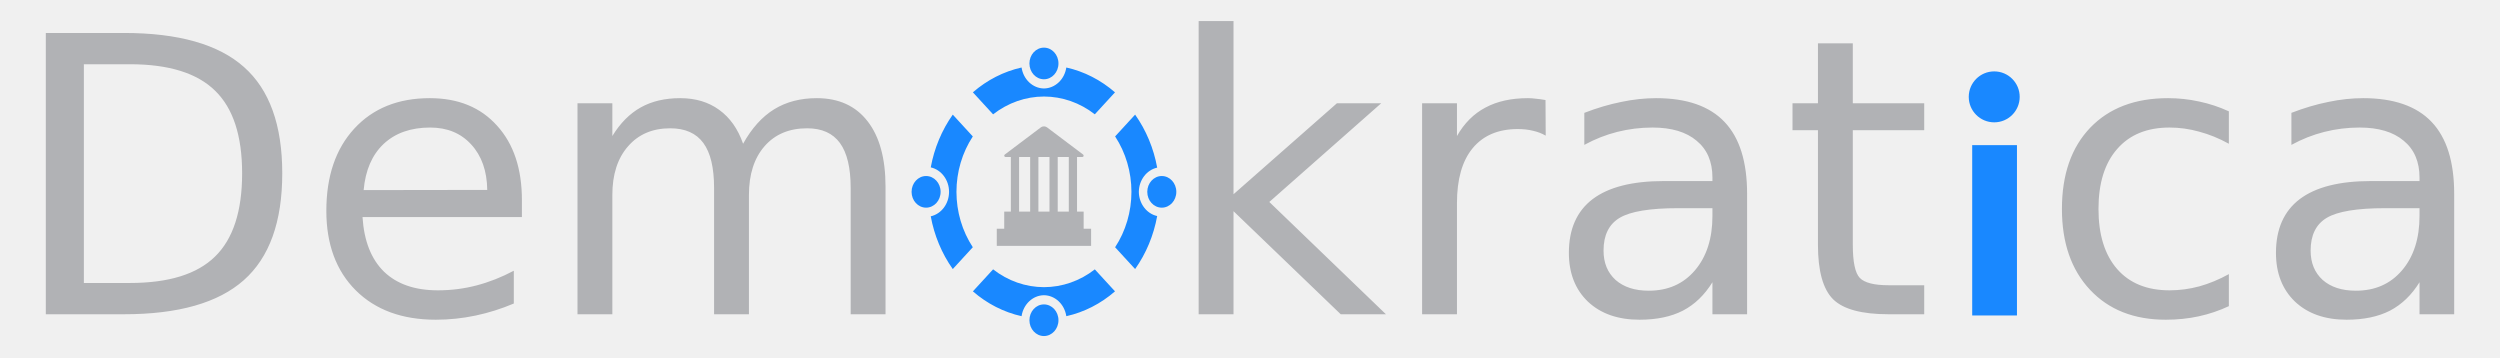
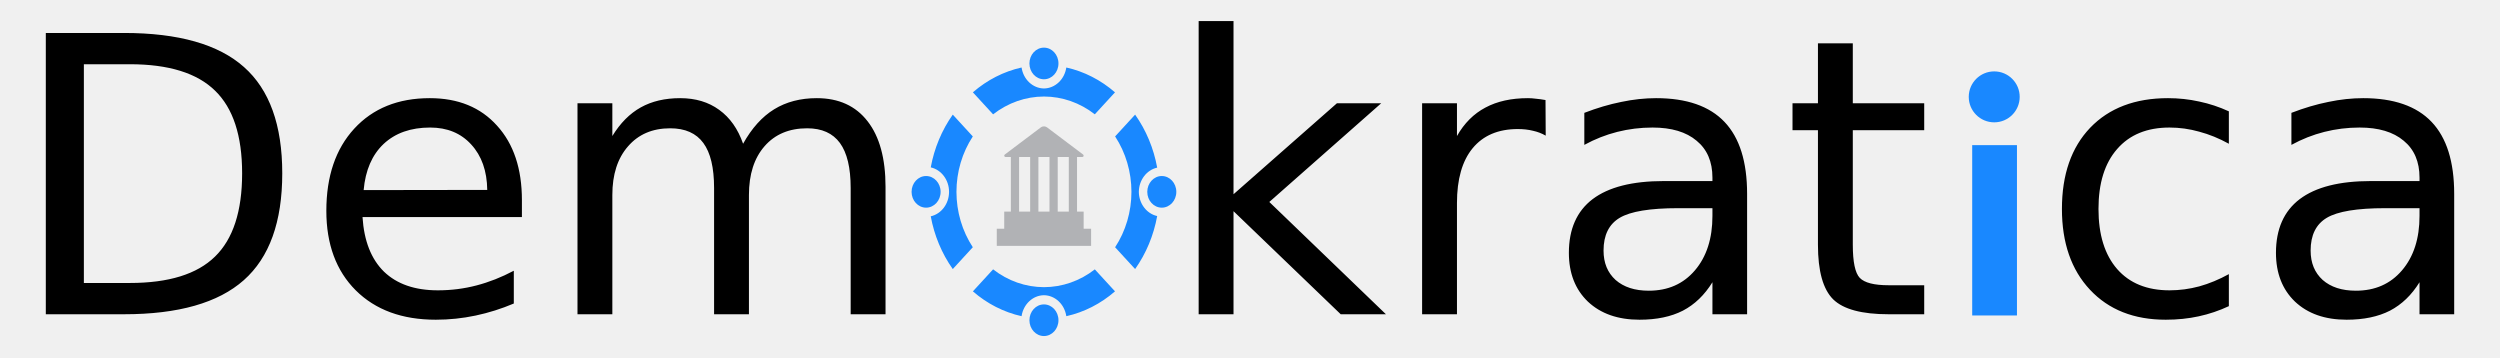
<svg xmlns="http://www.w3.org/2000/svg" width="14in" height="2in" viewBox="0 0 1344 192" version="1.1" id="svg5">
  <defs id="defs2">
    </defs>
  <g id="layer1">
-     <g aria-label="Dem  kratica " id="text3973" style="font-size:207.435px;line-height:1.25;font-family:FontAwesome;-inkscape-font-specification:FontAwesome;fill:#b1b2b5;stroke-width:1.08" transform="translate(1.42873,-280.9221)">
+     <g aria-label="Dem  kratica " id="text3973" style="font-size:207.435px;line-height:1.25;font-family:FontAwesome;-inkscape-font-specification:FontAwesome;fill:#000000;stroke-width:1.08" transform="translate(1.42873,-280.9221)">
      <g id="g57">
        <path id="path1303-5" style="fill:#1988ff;stroke-width:0.453" d="M 561.225 25.609 A 7.806 8.503 0 0 0 553.42 34.113 A 7.806 8.503 0 0 0 561.225 42.617 A 7.806 8.503 0 0 0 569.029 34.113 A 7.806 8.503 0 0 0 561.225 25.609 z M 549.195 36.287 A 62.026 68.144 0 0 0 523.023 49.635 L 533.889 61.471 A 47.037 51.242 0 0 1 561.225 51.893 A 47.037 51.242 0 0 1 588.574 61.455 L 599.422 49.639 A 62.026 68.144 0 0 0 573.254 36.289 A 12.345 13.449 0 0 1 561.225 47.562 A 12.345 13.449 0 0 1 549.195 36.287 z M 1072.094 38.383 A 13.693 13.693 0 0 0 1058.4 52.076 A 13.693 13.693 0 0 0 1072.094 65.77 A 13.693 13.693 0 0 0 1085.787 52.076 A 13.693 13.693 0 0 0 1072.094 38.383 z M 512.209 61.623 A 62.026 68.144 0 0 0 500.371 89.979 A 12.345 13.449 0 0 1 510.213 103.135 A 12.345 13.449 0 0 1 500.371 116.291 A 62.026 68.144 0 0 0 512.209 144.646 L 522.98 132.914 A 47.037 51.242 0 0 1 514.188 103.135 A 47.037 51.242 0 0 1 522.979 73.355 L 512.209 61.623 z M 610.236 61.627 L 599.482 73.34 A 47.037 51.242 0 0 1 608.262 103.135 A 47.037 51.242 0 0 1 599.482 132.93 L 610.236 144.643 A 62.026 68.144 0 0 0 622.1 116.154 A 12.345 13.449 0 0 1 612.236 103.135 A 12.345 13.449 0 0 1 622.1 90.115 A 62.026 68.144 0 0 0 610.236 61.627 z M 1060.254 78.008 L 1060.254 169.59 L 1084.318 169.59 L 1084.318 78.008 L 1060.254 78.008 z M 497.867 94.631 A 7.806 8.503 0 0 0 490.062 103.135 A 7.806 8.503 0 0 0 497.867 111.639 A 7.806 8.503 0 0 0 505.674 103.135 A 7.806 8.503 0 0 0 497.867 94.631 z M 624.58 94.631 A 7.806 8.503 0 0 0 616.775 103.135 A 7.806 8.503 0 0 0 624.582 111.639 A 7.806 8.503 0 0 0 632.387 103.135 A 7.806 8.503 0 0 0 624.58 94.631 z M 533.889 144.799 L 523.025 156.633 A 62.026 68.144 0 0 0 549.195 169.98 A 12.345 13.449 0 0 1 561.225 158.707 A 12.345 13.449 0 0 1 573.254 169.98 A 62.026 68.144 0 0 0 599.422 156.631 L 588.574 144.814 A 47.037 51.242 0 0 1 561.225 154.377 A 47.037 51.242 0 0 1 533.889 144.799 z M 561.225 163.65 A 7.806 8.503 0 0 0 553.42 172.154 A 7.806 8.503 0 0 0 561.225 180.658 A 7.806 8.503 0 0 0 569.029 172.154 A 7.806 8.503 0 0 0 561.225 163.65 z " transform="translate(-1.42873,280.9221)" />
        <g id="g5527-3" transform="matrix(0.2110158,0,0,0.2298795,602.7018,344.4742)">
          <g id="g853-5" transform="translate(-815.8587,-257.0265)">
            <path id="rect4607-6" style="fill:#b1b2b5;stroke:#ffffff;stroke-width:0" d="m 613.499,276.126 a 14.459,14.459 0 0 0 -3.867,0.26 14.459,14.459 0 0 0 -5.326,2.273 l -54.018,37.359 -37.571,25.981 a 3.121,3.121 0 0 0 1.776,5.689 H 528.225 v 127.708 h -16.862 v 40.055 h -19.001 v 40.055 H 732.694 V 515.452 H 713.696 V 475.397 H 696.831 V 347.688 h 13.734 a 3.121,3.121 0 0 0 1.774,-5.689 L 658.321,304.64 620.753,278.659 a 14.459,14.459 0 0 0 -7.254,-2.533 z m -64.291,71.563 h 28.226 v 127.708 h -28.226 z m 49.209,0 h 24.113 4.113 v 127.708 h -28.226 z m 49.209,0 h 28.226 v 127.708 h -28.226 z" />
            <g id="g5195-2" transform="matrix(0.833308,0,0,1,-33.89356,0)" />
          </g>
        </g>
        <path id="path42930" d="M 644.398 11.342 L 644.398 168.943 L 663.137 168.943 L 663.137 113.539 L 720.77 168.943 L 745.078 168.943 L 682.383 108.576 L 742.547 55.502 L 718.744 55.502 L 663.137 104.424 L 663.137 11.342 L 644.398 11.342 z M 24.627 17.723 L 24.627 168.943 L 66.66 168.943 C 95.831 168.943 117.303 162.833 131.078 150.611 C 144.853 138.389 151.742 119.246 151.742 93.182 C 151.742 67.252 144.887 48.209 131.18 36.055 C 117.472 23.833 95.966 17.723 66.66 17.723 L 24.627 17.723 z M 977.328 23.293 L 977.328 55.502 L 963.654 55.502 L 963.654 69.986 L 977.328 69.986 L 977.328 131.568 C 977.328 145.748 980.064 155.539 985.533 160.941 C 991.003 166.276 1000.928 168.943 1015.311 168.943 L 1034.455 168.943 L 1034.455 153.346 L 1015.311 153.346 C 1007.545 153.346 1002.38 152.028 999.814 149.395 C 997.316 146.761 996.066 140.819 996.066 131.568 L 996.066 69.986 L 1034.455 69.986 L 1034.455 55.502 L 996.066 55.502 L 996.066 23.293 L 977.328 23.293 z M 45.086 34.535 L 69.801 34.535 C 90.666 34.535 105.926 39.263 115.582 48.717 C 125.306 58.103 130.168 72.924 130.168 93.182 C 130.168 113.574 125.306 128.496 115.582 137.949 C 105.926 147.403 90.666 152.129 69.801 152.129 L 45.086 152.129 L 45.086 34.535 z M 231.049 52.768 C 214.033 52.768 200.495 58.237 190.434 69.176 C 180.44 80.047 175.441 94.769 175.441 113.338 C 175.441 131.299 180.708 145.546 191.242 156.08 C 201.844 166.614 216.193 171.881 234.289 171.881 C 241.514 171.881 248.64 171.138 255.662 169.652 C 262.685 168.167 269.538 166.006 276.223 163.17 L 276.223 145.547 C 269.605 149.058 262.92 151.692 256.168 153.447 C 249.483 155.203 242.562 156.08 235.404 156.08 C 223.047 156.08 213.391 152.738 206.436 146.053 C 199.548 139.3 195.699 129.509 194.889 116.68 L 280.578 116.68 L 280.578 107.564 C 280.578 90.683 276.122 77.346 267.209 67.555 C 258.363 57.696 246.309 52.768 231.049 52.768 z M 365.658 52.768 C 357.488 52.768 350.432 54.422 344.49 57.73 C 338.548 61.039 333.449 66.172 329.195 73.127 L 329.195 55.502 L 310.457 55.502 L 310.457 168.943 L 329.195 168.943 L 329.195 104.828 C 329.195 93.822 331.997 85.112 337.602 78.697 C 343.206 72.215 350.77 68.973 360.291 68.973 C 368.326 68.973 374.268 71.606 378.117 76.873 C 381.966 82.072 383.891 90.143 383.891 101.082 L 383.891 168.943 L 402.629 168.943 L 402.629 104.828 C 402.629 93.754 405.431 85.011 411.035 78.596 C 416.64 72.181 424.27 68.973 433.926 68.973 C 441.826 68.973 447.7 71.606 451.549 76.873 C 455.398 82.14 457.322 90.211 457.322 101.082 L 457.322 168.943 L 476.061 168.943 L 476.061 100.473 C 476.061 85.212 472.854 73.465 466.439 65.227 C 460.025 56.921 450.909 52.768 439.092 52.768 C 430.314 52.768 422.684 54.76 416.201 58.744 C 409.719 62.728 404.147 68.906 399.488 77.279 C 396.72 69.311 392.432 63.233 386.625 59.047 C 380.885 54.86 373.896 52.768 365.658 52.768 z M 821.449 52.768 C 812.468 52.768 804.838 54.456 798.559 57.832 C 792.279 61.141 787.18 66.239 783.264 73.127 L 783.264 55.502 L 764.525 55.502 L 764.525 168.943 L 783.264 168.943 L 783.264 109.184 C 783.264 96.354 786.065 86.529 791.67 79.709 C 797.342 72.821 805.445 69.379 815.979 69.379 C 818.95 69.379 821.651 69.683 824.082 70.291 C 826.58 70.831 828.875 71.708 830.969 72.924 L 830.867 53.781 C 828.976 53.444 827.256 53.207 825.703 53.072 C 824.15 52.87 822.732 52.768 821.449 52.768 z M 890.324 52.768 C 884.247 52.768 878.001 53.442 871.586 54.793 C 865.171 56.076 858.552 58.035 851.732 60.668 L 851.732 77.887 C 857.404 74.781 863.314 72.451 869.459 70.898 C 875.604 69.345 881.916 68.568 888.398 68.568 C 898.595 68.568 906.495 70.931 912.1 75.658 C 917.772 80.317 920.607 86.934 920.607 95.51 L 920.607 97.334 L 894.477 97.334 C 877.528 97.334 864.765 100.574 856.189 107.057 C 847.681 113.539 843.428 123.162 843.428 135.924 C 843.428 146.863 846.838 155.606 853.658 162.156 C 860.546 168.639 869.796 171.881 881.41 171.881 C 890.593 171.881 898.358 170.261 904.705 167.02 C 911.052 163.711 916.353 158.612 920.607 151.725 L 920.607 168.943 L 939.244 168.943 L 939.244 104.221 C 939.244 86.934 935.193 74.037 927.09 65.529 C 918.987 57.021 906.733 52.768 890.324 52.768 z M 1165.52 52.768 C 1147.828 52.768 1133.884 58.069 1123.688 68.67 C 1113.559 79.271 1108.494 93.823 1108.494 112.324 C 1108.494 130.556 1113.525 145.039 1123.586 155.775 C 1133.647 166.512 1147.219 171.881 1164.303 171.881 C 1170.582 171.881 1176.492 171.272 1182.029 170.057 C 1187.634 168.841 1193.035 167.019 1198.234 164.588 L 1198.234 147.369 C 1192.967 150.273 1187.667 152.468 1182.332 153.953 C 1177.065 155.371 1171.732 156.08 1166.33 156.08 C 1154.243 156.08 1144.857 152.265 1138.172 144.635 C 1131.487 136.937 1128.145 126.167 1128.145 112.324 C 1128.145 98.482 1131.487 87.745 1138.172 80.115 C 1144.857 72.417 1154.243 68.568 1166.33 68.568 C 1171.732 68.568 1177.065 69.311 1182.332 70.797 C 1187.667 72.215 1192.967 74.376 1198.234 77.279 L 1198.234 59.857 C 1193.103 57.494 1187.802 55.738 1182.332 54.59 C 1176.863 53.374 1171.259 52.768 1165.52 52.768 z M 1270.451 52.768 C 1264.374 52.768 1258.13 53.442 1251.715 54.793 C 1245.3 56.076 1238.681 58.035 1231.861 60.668 L 1231.861 77.887 C 1237.533 74.781 1243.443 72.451 1249.588 70.898 C 1255.733 69.345 1262.045 68.568 1268.527 68.568 C 1278.724 68.568 1286.624 70.931 1292.228 75.658 C 1297.901 80.317 1300.736 86.934 1300.736 95.51 L 1300.736 97.334 L 1274.605 97.334 C 1257.657 97.334 1244.894 100.574 1236.318 107.057 C 1227.81 113.539 1223.557 123.162 1223.557 135.924 C 1223.557 146.863 1226.967 155.606 1233.787 162.156 C 1240.675 168.639 1249.925 171.881 1261.539 171.881 C 1270.722 171.881 1278.487 170.261 1284.834 167.02 C 1291.181 163.711 1296.482 158.612 1300.736 151.725 L 1300.736 168.943 L 1319.373 168.943 L 1319.373 104.221 C 1319.373 86.934 1315.322 74.037 1307.219 65.529 C 1299.116 57.021 1286.86 52.768 1270.451 52.768 z M 231.252 68.568 C 240.435 68.568 247.795 71.606 253.332 77.684 C 258.937 83.761 261.806 91.898 261.941 102.094 L 195.498 102.195 C 196.443 91.526 200.022 83.255 206.234 77.381 C 212.514 71.506 220.853 68.568 231.252 68.568 z M 902.072 111.918 L 920.607 111.918 L 920.607 116.072 C 920.607 128.227 917.467 137.984 911.188 145.344 C 904.975 152.636 896.704 156.283 886.373 156.283 C 878.878 156.283 872.936 154.359 868.547 150.51 C 864.225 146.593 862.064 141.326 862.064 134.709 C 862.064 126.403 864.968 120.528 870.775 117.084 C 876.582 113.64 887.014 111.918 902.072 111.918 z M 1282.201 111.918 L 1300.736 111.918 L 1300.736 116.072 C 1300.736 128.227 1297.596 137.984 1291.316 145.344 C 1285.104 152.636 1276.833 156.283 1266.502 156.283 C 1259.007 156.283 1253.065 154.359 1248.676 150.51 C 1244.354 146.593 1242.193 141.326 1242.193 134.709 C 1242.193 126.403 1245.097 120.528 1250.904 117.084 C 1256.711 113.64 1267.143 111.918 1282.201 111.918 z " transform="translate(-1.42873,280.9221)" />
      </g>
    </g>
  </g>
</svg>
